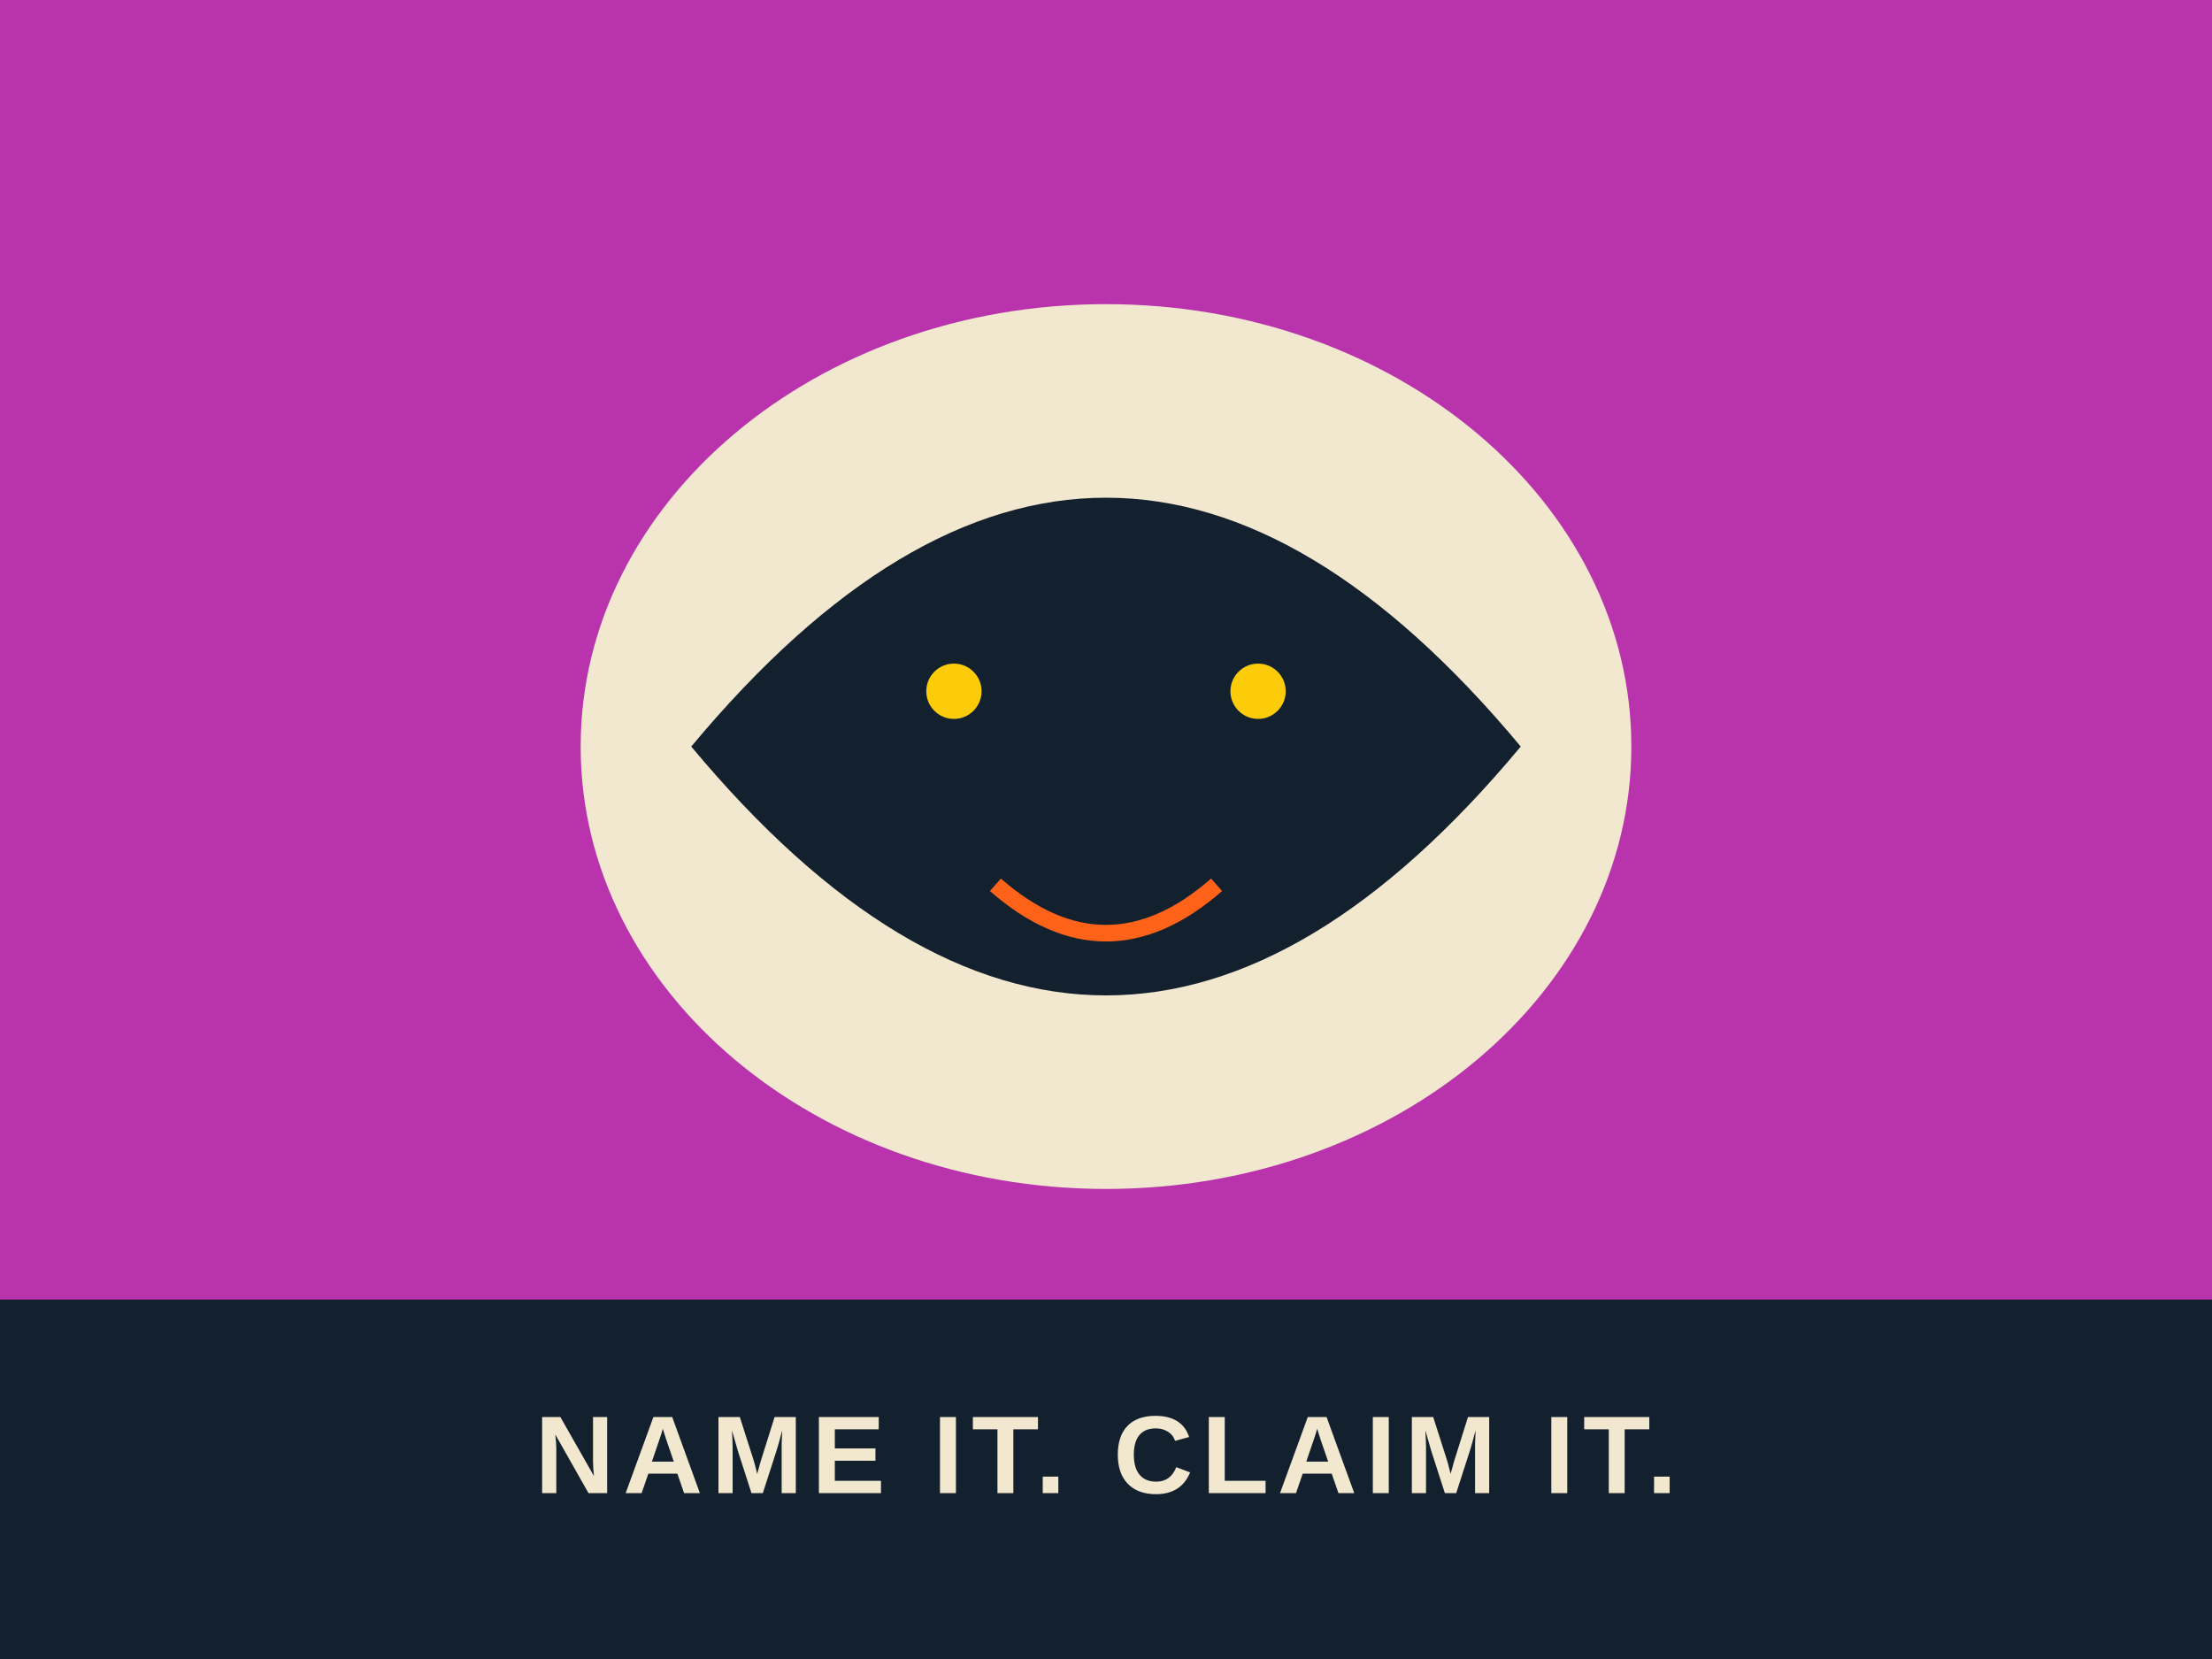
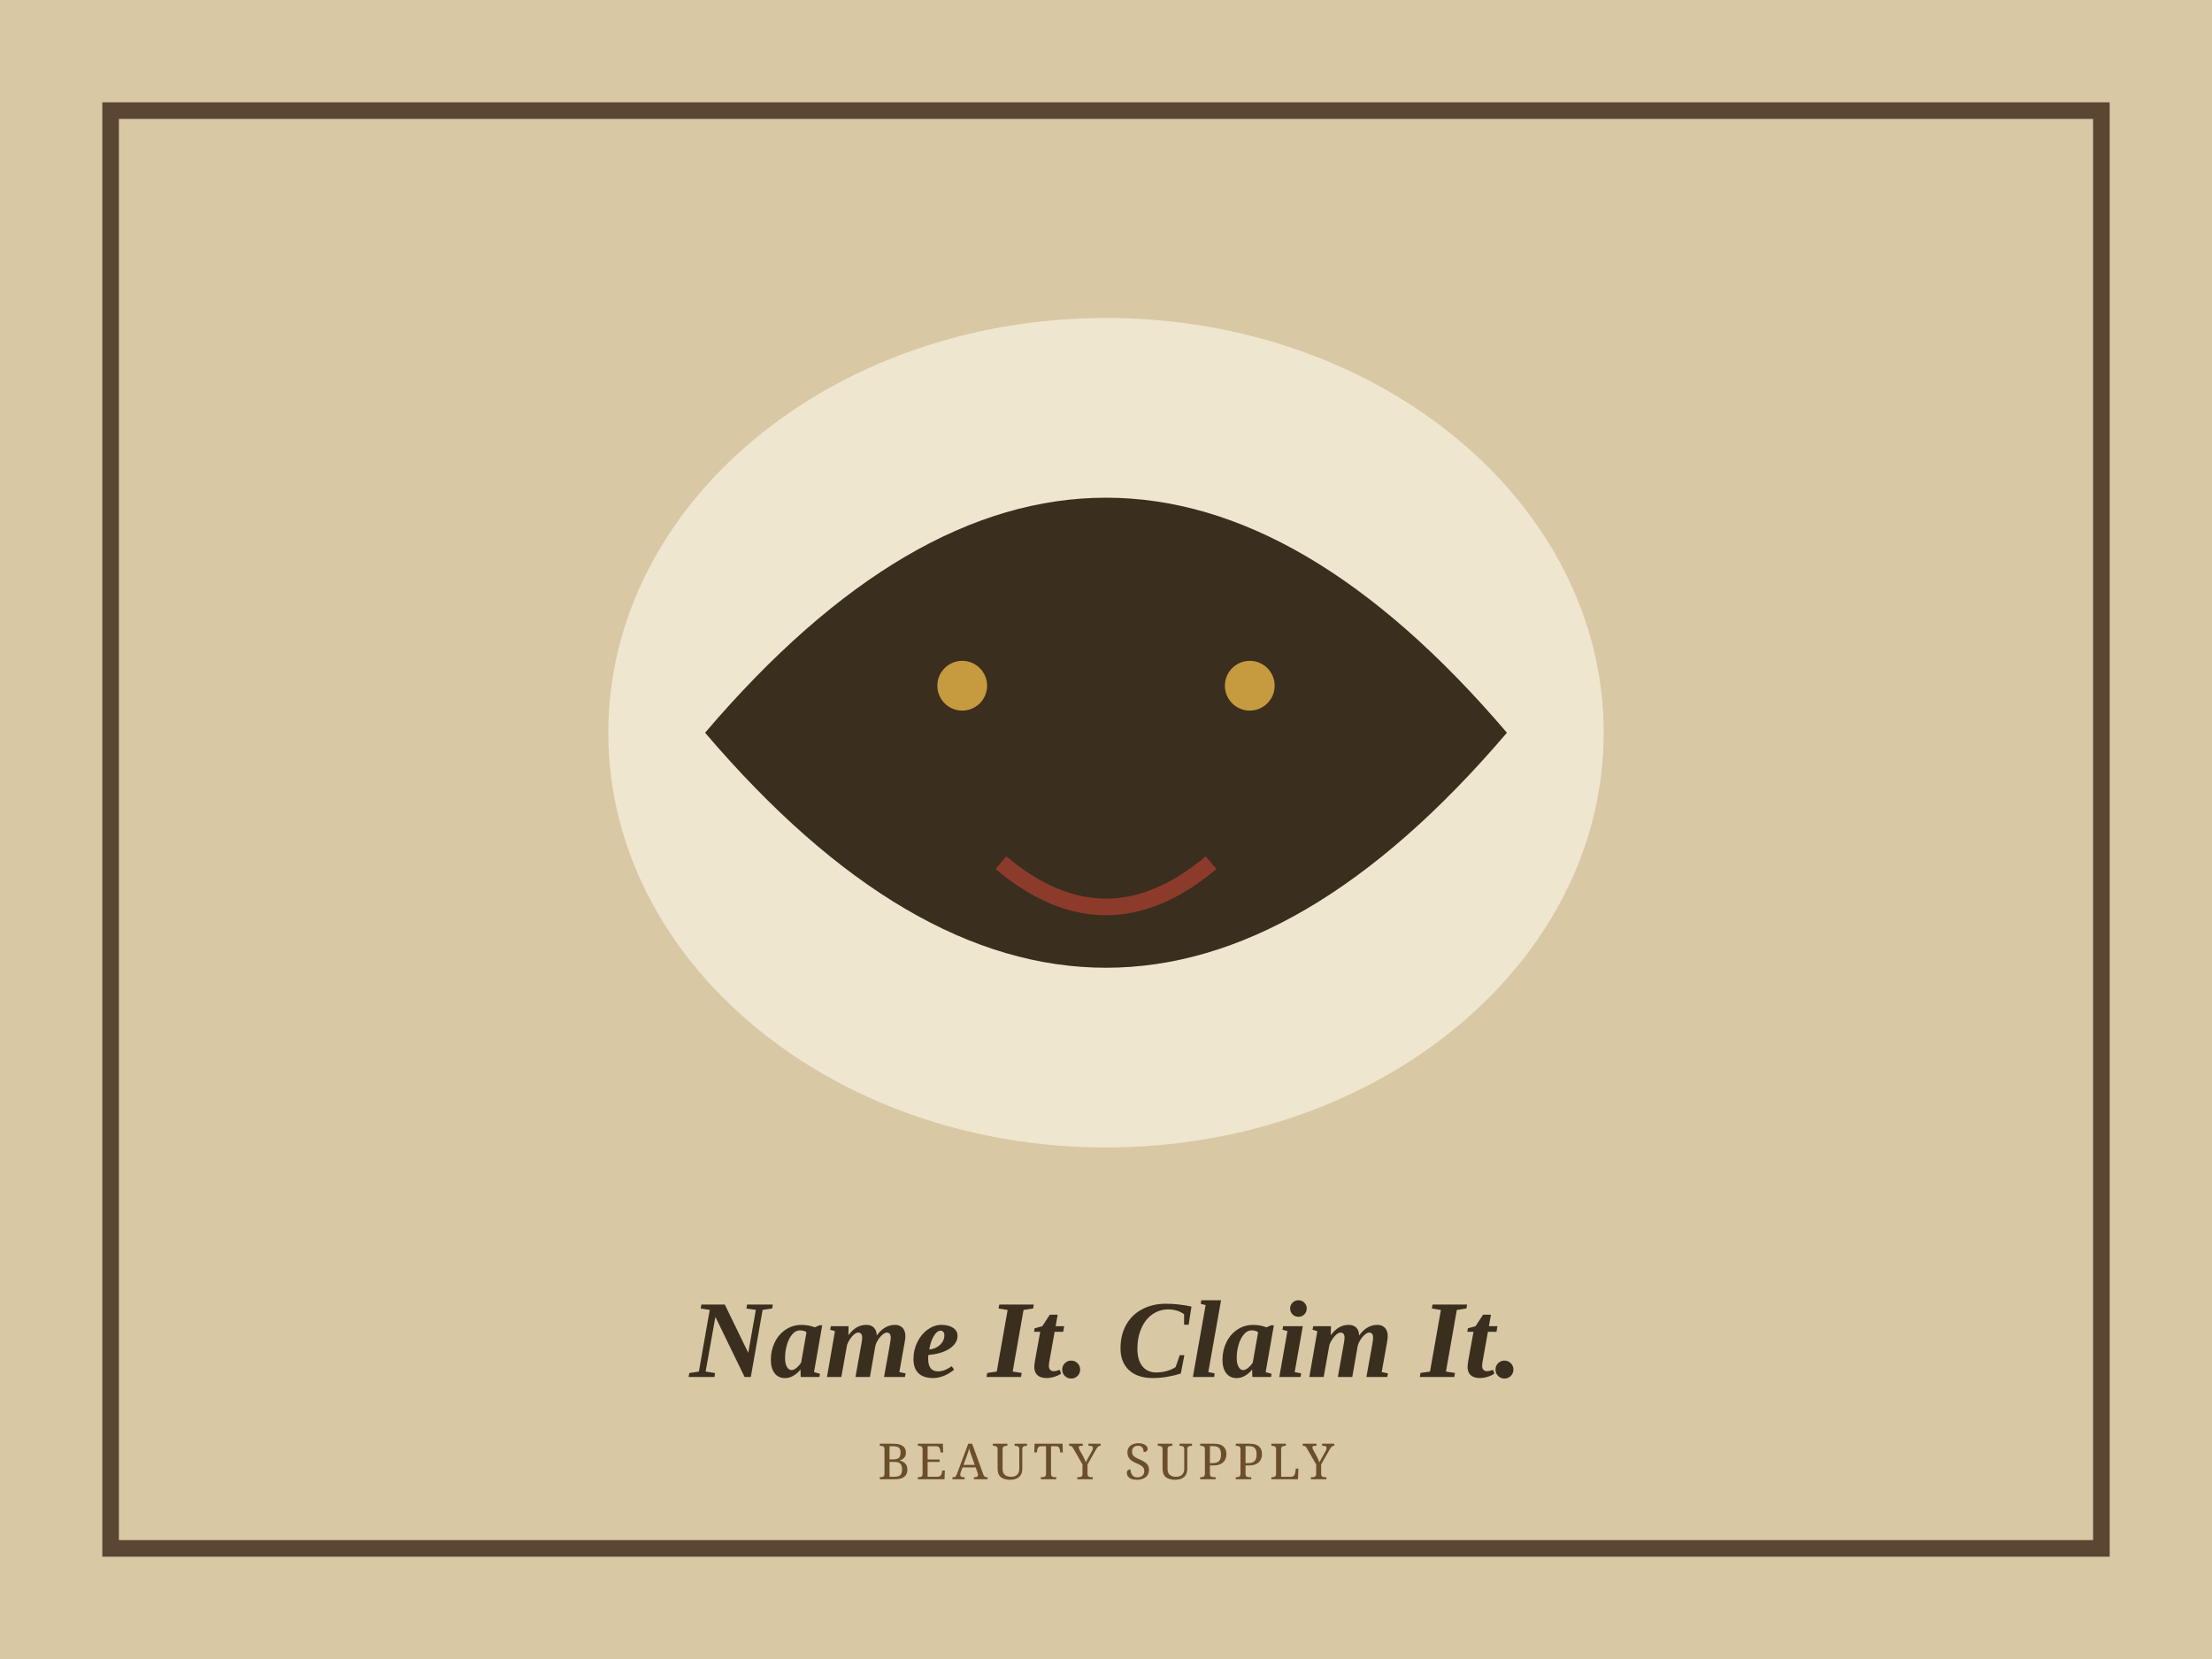
<svg xmlns="http://www.w3.org/2000/svg" viewBox="0 0 800 600" role="img" aria-label="Beauty supply">
-   <rect width="800" height="600" fill="#b933ad" />
-   <ellipse cx="400" cy="270" rx="190" ry="160" fill="#f2e7cf" />
-   <path d="M250 270 Q400 90 550 270 Q400 450 250 270" fill="#13202e" />
-   <circle cx="345" cy="250" r="10" fill="#fccc0a" />
-   <circle cx="455" cy="250" r="10" fill="#fccc0a" />
-   <path d="M360 320 Q400 355 440 320" stroke="#ff6319" stroke-width="6" fill="none" />
-   <rect x="0" y="470" width="800" height="130" fill="#13202e" />
-   <text x="400" y="540" text-anchor="middle" fill="#f2e7cf" font-family="Arial, Helvetica, sans-serif" font-size="40" font-weight="bold" letter-spacing="3">NAME IT. CLAIM IT.</text>
+   <rect width="800" height="600" fill="#d8c8a4" />
+   <rect x="40" y="40" width="720" height="520" fill="none" stroke="#5a4632" stroke-width="6" />
+   <ellipse cx="400" cy="265" rx="180" ry="150" fill="#efe6cf" />
+   <path d="M255 265 Q400 95 545 265 Q400 435 255 265" fill="#3a2e1e" />
+   <circle cx="348" cy="248" r="9" fill="#c69a3f" />
+   <circle cx="452" cy="248" r="9" fill="#c69a3f" />
+   <path d="M362 312 Q400 344 438 312" stroke="#8c3b2b" stroke-width="6" fill="none" />
+   <text x="400" y="498" text-anchor="middle" fill="#3a2e1e" font-family="Georgia, 'Times New Roman', serif" font-size="40" font-style="italic" font-weight="bold">Name It. Claim It.</text>
+   <text x="400" y="535" text-anchor="middle" fill="#6b4f2a" font-family="Georgia, serif" font-size="18" letter-spacing="2">BEAUTY SUPPLY</text>
</svg>
